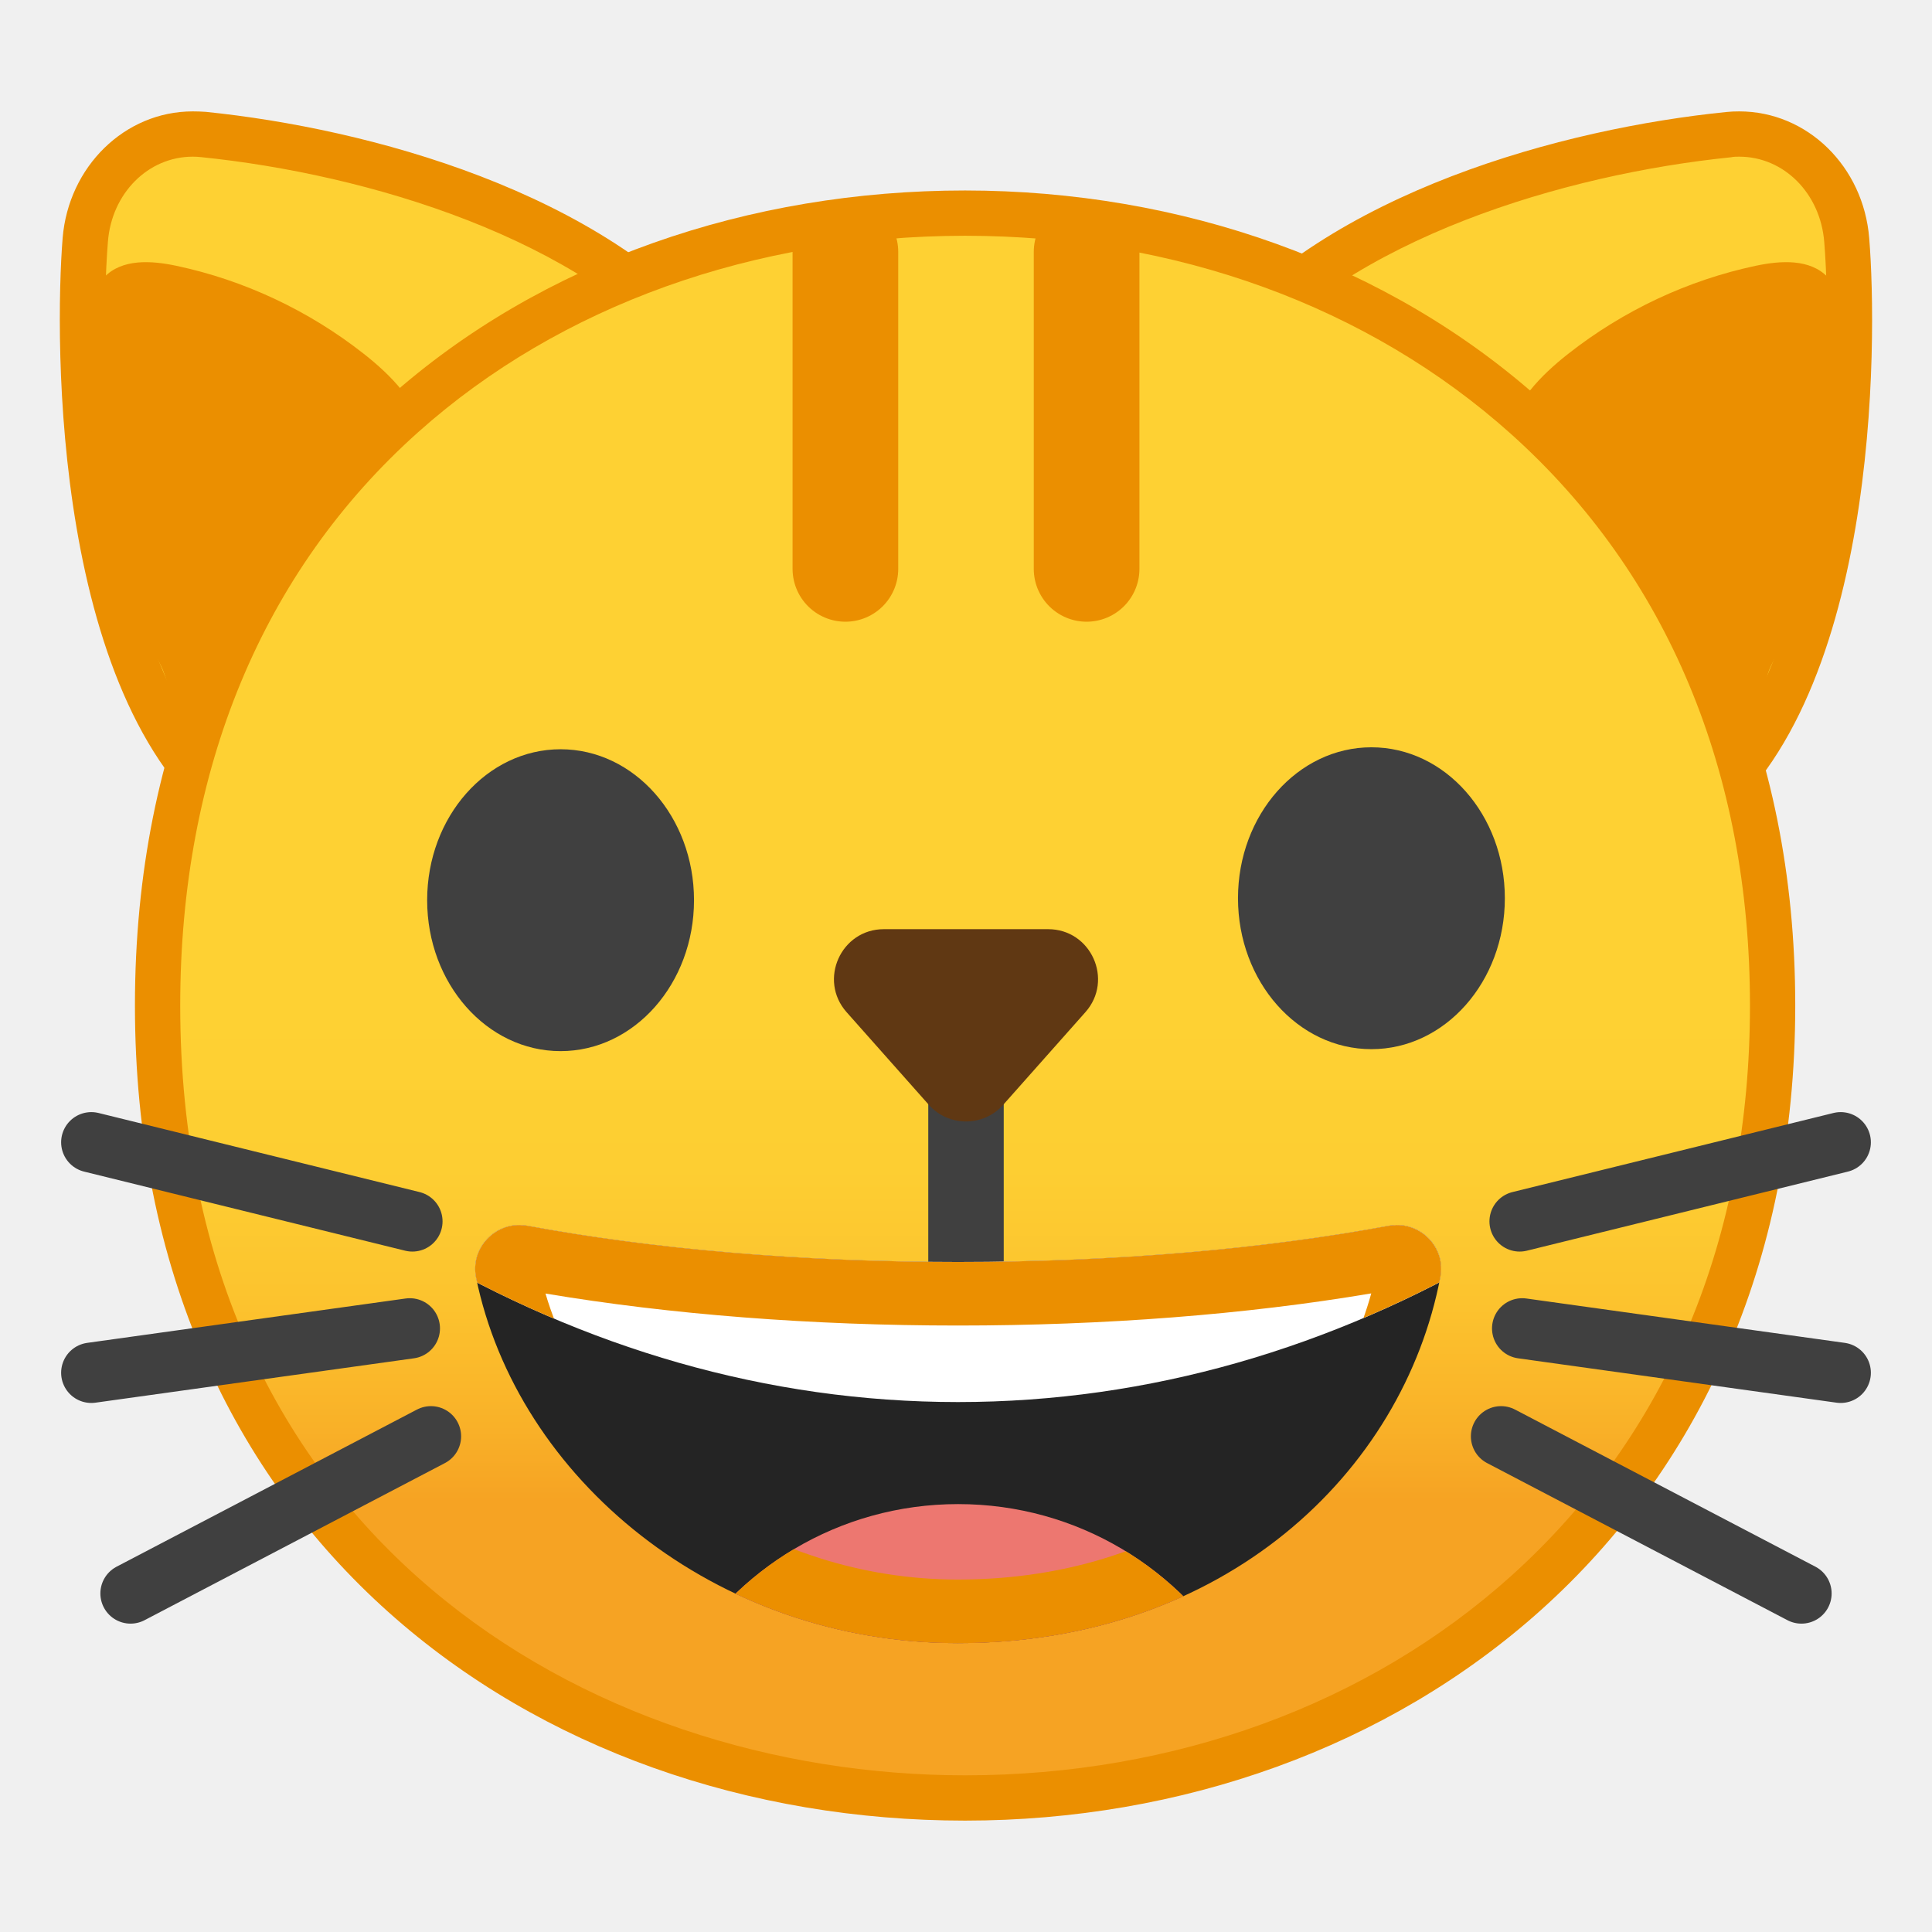
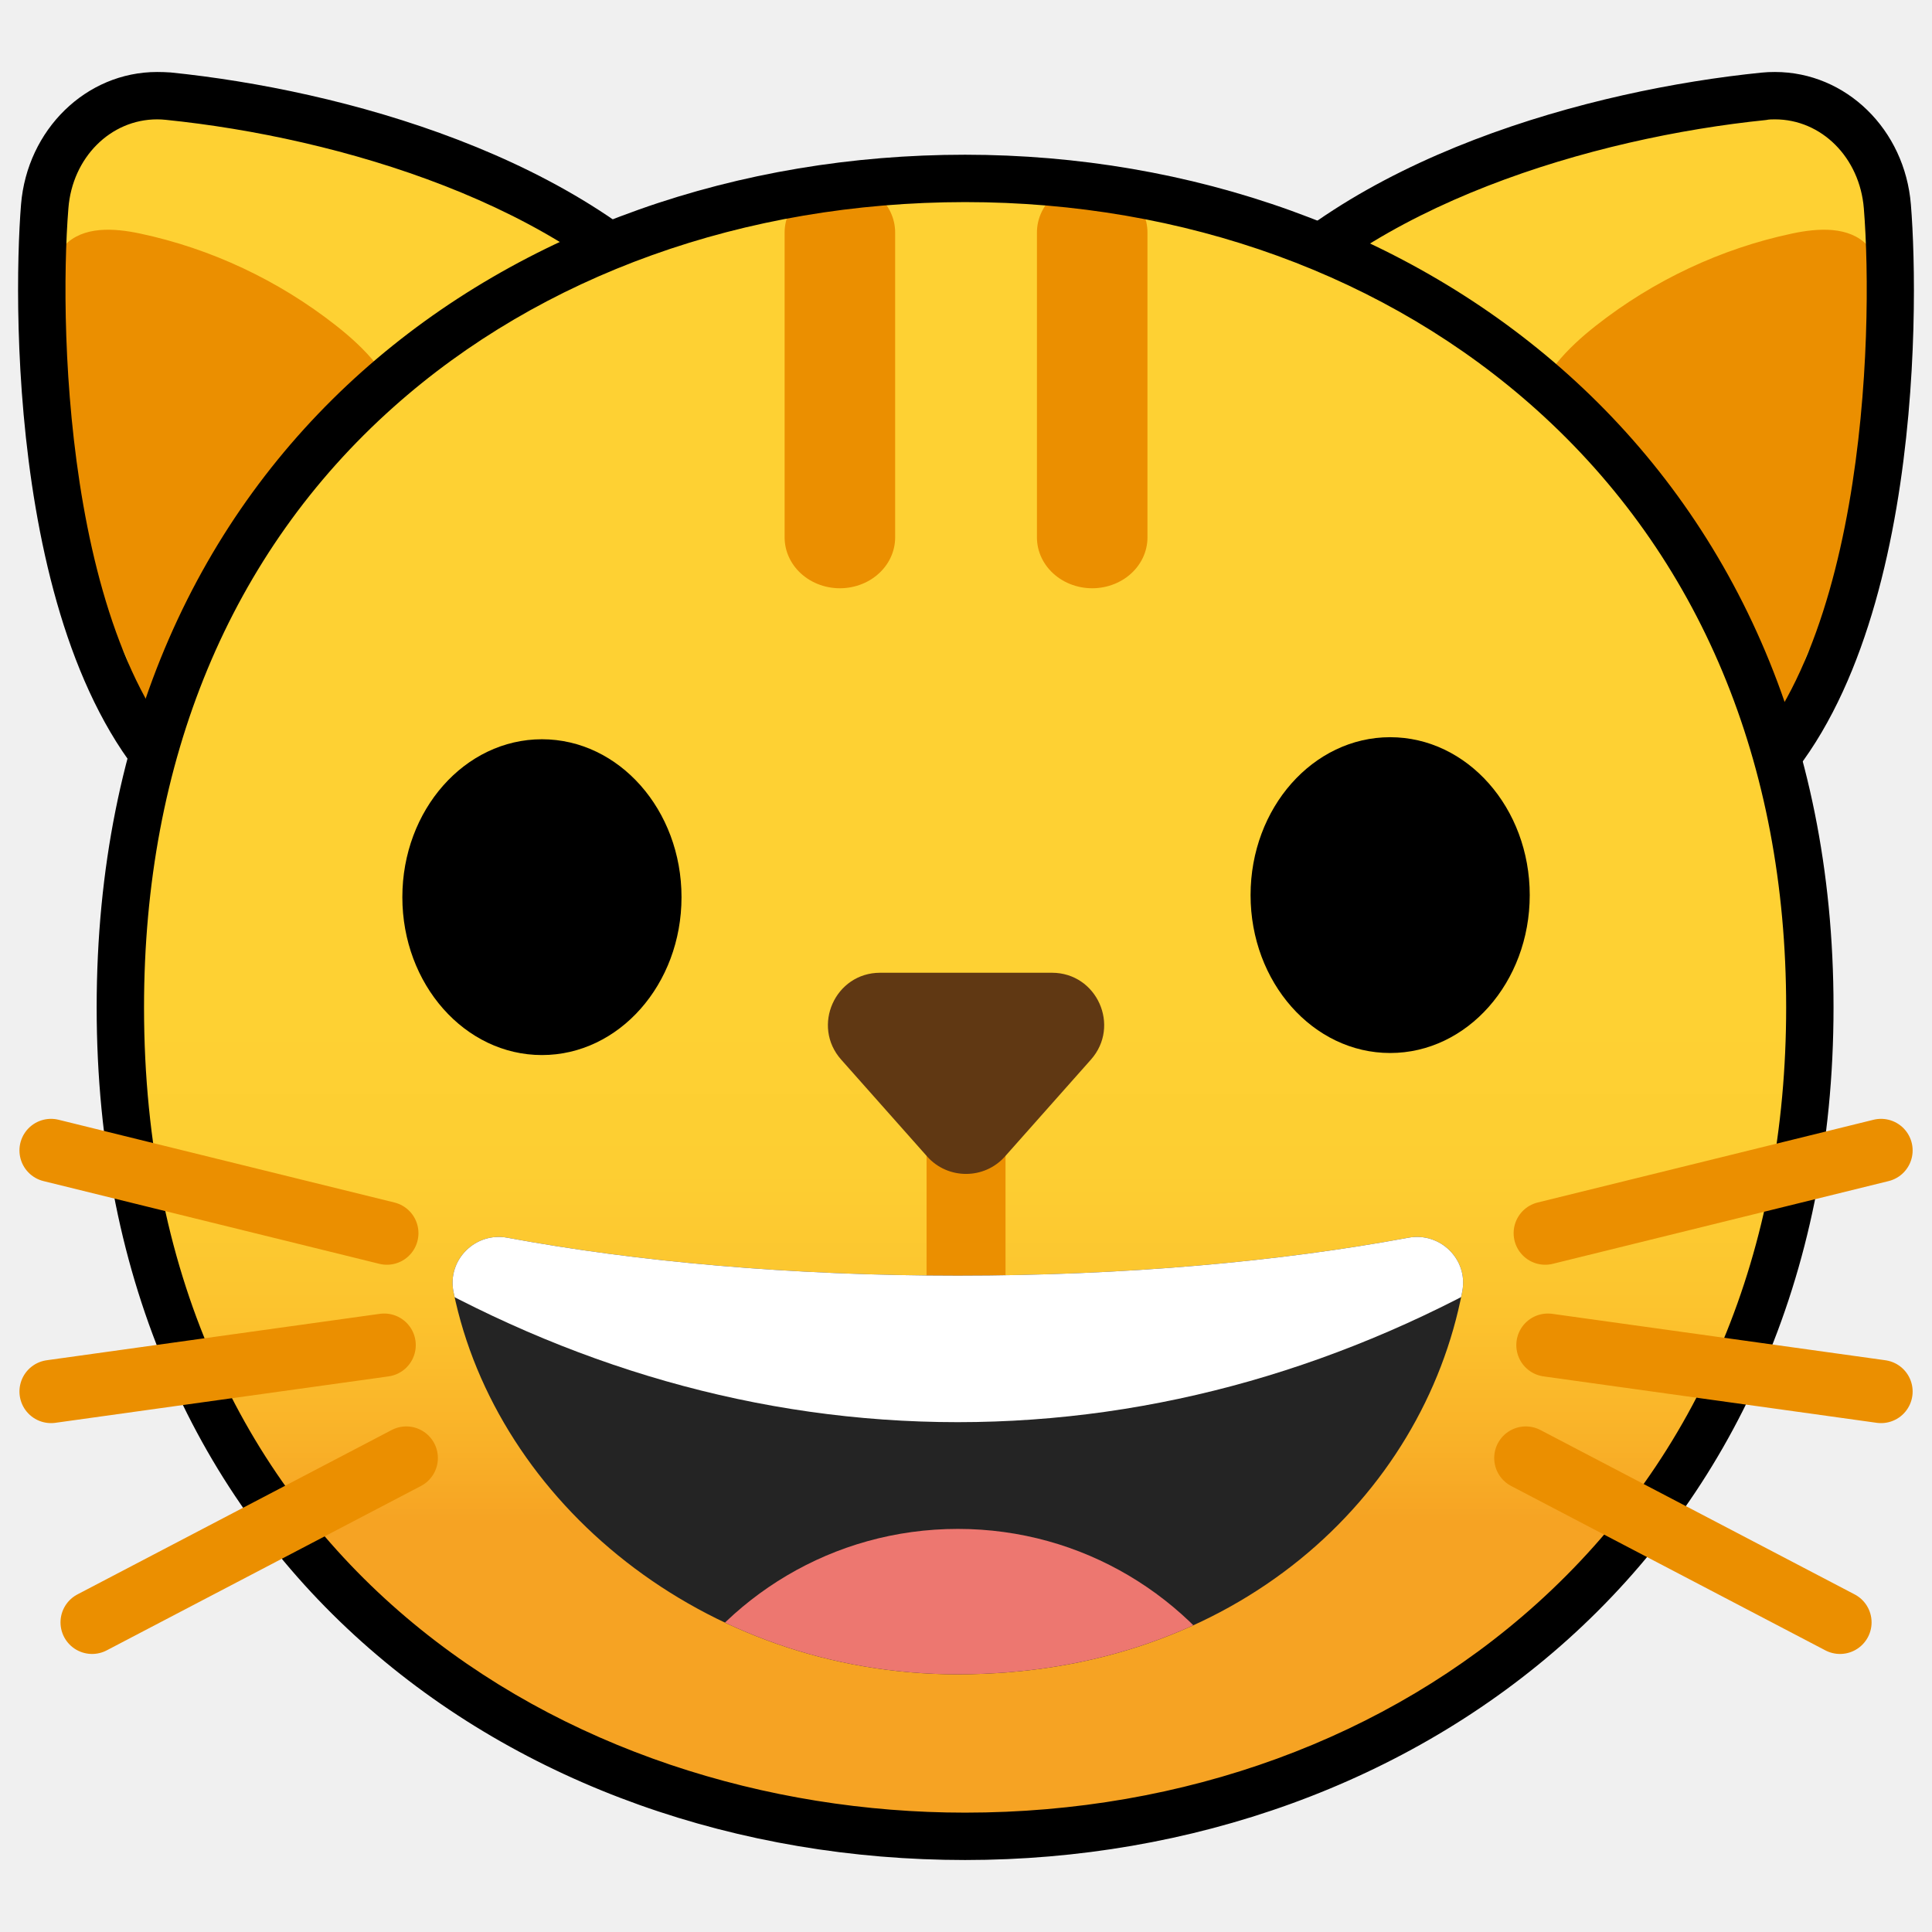
- <svg xmlns="http://www.w3.org/2000/svg" xmlns:xlink="http://www.w3.org/1999/xlink" width="128" height="128" style="enable-background:new 0 0 128 128;">
+ <svg xmlns="http://www.w3.org/2000/svg" width="100%" height="100%" viewBox="0 0 128 128" version="1.1" xml:space="preserve" style="fill-rule:evenodd;clip-rule:evenodd;stroke-linecap:round;stroke-linejoin:round;stroke-miterlimit:10;">
  <g>
-     <g>
-       <g>
-         <path d="M21.77,55.7c-2.21,0-4.1-0.54-5.63-1.6C3.44,45.27,5.63,16.18,5.65,15.89 c0.32-4,3.38-7.02,7.12-7.02c0.23,0,0.47,0.01,0.7,0.04c11.3,1.15,26,5.56,33.36,14.49c3.78,4.59,2.47,10.03,0.7,13.78 C42.97,46.87,30.69,55.7,21.77,55.7z" style="fill:#FED133;" />
-         <path d="M12.77,10.38L12.77,10.38c0.18,0,0.37,0.01,0.55,0.03c11,1.12,25.28,5.37,32.36,13.95 c1.81,2.2,3.37,6.1,0.5,12.19C41.9,45.62,30.04,54.2,21.77,54.2c-1.9,0-3.5-0.45-4.78-1.34C7.03,45.95,6.51,23.92,7.15,16.01 C7.4,12.8,9.82,10.38,12.77,10.38 M12.77,7.38c-4.51,0-8.23,3.66-8.62,8.39C3.61,22.5,3.45,47.1,15.28,55.32 c1.86,1.29,4.08,1.87,6.49,1.87c14.82,0,36.81-21.92,26.23-34.75c-8.05-9.76-23.6-13.93-34.37-15.03 C13.34,7.39,13.05,7.38,12.77,7.38L12.77,7.38z" style="fill:#EB8F00;" />
-       </g>
-       <path d="M5.81,22.04c0.05-1.31,0.2-2.74,1.09-3.67c1.18-1.24,3.13-1.11,4.78-0.76 c4.49,0.95,8.77,2.96,12.42,5.83c1.82,1.43,3.55,3.2,4.09,5.48c0.82,3.51-1.38,6.93-3.47,9.83c-1.46,2.02-2.93,4.06-4.79,5.69 c-1.55,1.37-4.1,4.82-6.18,5.07c-2.08,0.25-2.24-3.74-3.09-5.41c-2.22-4.38-3.72-9.15-4.42-14.04 C5.86,27.41,5.71,24.72,5.81,22.04z" style="fill:#EB8F00;" />
+     <g transform="matrix(1.046107,0,0,1.046107,-2.948039,-2.95086)">
+       <path d="M21.77,55.7C19.56,55.7 17.67,55.16 16.14,54.1C3.44,45.27 5.63,16.18 5.65,15.89C5.97,11.89 9.03,8.87 12.77,8.87C13,8.87 13.24,8.88 13.47,8.91C24.77,10.06 39.47,14.47 46.83,23.4C50.61,27.99 49.3,33.43 47.53,37.18C42.97,46.87 30.69,55.7 21.77,55.7Z" style="fill:rgb(254,209,51);fill-rule:nonzero;" />
    </g>
-     <g>
-       <g>
-         <path d="M106.23,55.7c-8.92,0-21.2-8.83-25.77-18.52c-1.77-3.75-3.08-9.19,0.7-13.78 c7.37-8.93,22.06-13.34,33.36-14.49c0.24-0.02,0.47-0.04,0.7-0.04c3.74,0,6.8,3.02,7.12,7.02c0.02,0.29,2.22,29.38-10.48,38.2 C110.33,55.16,108.44,55.7,106.23,55.7C106.23,55.7,106.23,55.7,106.23,55.7z" style="fill:#FED133;" />
-         <path d="M115.23,10.38c2.95,0,5.37,2.42,5.63,5.64c0.64,7.9,0.11,29.93-9.85,36.85 c-1.28,0.89-2.88,1.34-4.78,1.34c-8.27,0-20.13-8.58-24.41-17.65c-2.87-6.09-1.31-9.99,0.5-12.19 c7.08-8.58,21.36-12.83,32.36-13.95C114.86,10.38,115.05,10.38,115.23,10.38 M115.23,7.38c-0.28,0-0.57,0.01-0.85,0.04 C103.61,8.51,88.05,12.68,80,22.44C69.42,35.28,91.41,57.2,106.23,57.2c2.41,0,4.63-0.58,6.49-1.87 c11.83-8.22,11.67-32.83,11.12-39.55C123.46,11.03,119.74,7.38,115.23,7.38L115.23,7.38z" style="fill:#EB8F00;" />
-       </g>
-       <path d="M122.19,22.04c-0.05-1.31-0.2-2.74-1.09-3.67c-1.18-1.24-3.13-1.11-4.78-0.76 c-4.49,0.95-8.77,2.96-12.42,5.83c-1.82,1.43-3.55,3.2-4.09,5.48c-0.82,3.51,1.38,6.93,3.47,9.83c1.46,2.02,2.93,4.06,4.79,5.69 c1.55,1.37,5.1,3.56,7.18,3.81c2.08,0.25,1.24-2.48,2.09-4.15c2.22-4.38,3.72-9.15,4.42-14.04 C122.14,27.41,122.29,24.72,122.19,22.04z" style="fill:#EB8F00;" />
+     <g transform="matrix(1.046107,0,0,1.046107,-2.948039,-2.95086)">
+       <path d="M5.81,22.04C5.86,20.73 6.01,19.3 6.9,18.37C8.08,17.13 10.03,17.26 11.68,17.61C16.17,18.56 20.45,20.57 24.1,23.44C25.92,24.87 27.65,26.64 28.19,28.92C29.01,32.43 26.81,35.85 24.72,38.75C23.26,40.77 21.79,42.81 19.93,44.44C18.38,45.81 15.83,49.26 13.75,49.51C11.67,49.76 11.51,45.77 10.66,44.1C8.44,39.72 6.94,34.95 6.24,30.06C5.86,27.41 5.71,24.72 5.81,22.04Z" style="fill:rgb(235,143,0);fill-rule:nonzero;" />
+     </g>
+     <g transform="matrix(1.046107,0,0,1.046107,-2.948039,-2.95086)">
+       <path d="M12.77,10.38C12.95,10.38 13.14,10.39 13.32,10.41C24.32,11.53 38.6,15.78 45.68,24.36C47.49,26.56 49.05,30.46 46.18,36.55C41.9,45.62 30.04,54.2 21.77,54.2C19.87,54.2 18.27,53.75 16.99,52.86C7.03,45.95 6.51,23.92 7.15,16.01C7.4,12.8 9.82,10.38 12.77,10.38M12.77,7.38C8.26,7.38 4.54,11.04 4.15,15.77C3.61,22.5 3.45,47.1 15.28,55.32C17.14,56.61 19.36,57.19 21.77,57.19C36.59,57.19 58.58,35.27 48,22.44C39.95,12.68 24.4,8.51 13.63,7.41C13.34,7.39 13.05,7.38 12.77,7.38Z" style="fill-rule:nonzero;" />
+     </g>
+     <g transform="matrix(1.046107,0,0,1.046107,-2.948039,-2.95086)">
+       <path d="M106.23,55.7C97.31,55.7 85.03,46.87 80.46,37.18C78.69,33.43 77.38,27.99 81.16,23.4C88.53,14.47 103.22,10.06 114.52,8.91C114.76,8.89 114.99,8.87 115.22,8.87C118.96,8.87 122.02,11.89 122.34,15.89C122.36,16.18 124.56,45.27 111.86,54.09C110.33,55.16 108.44,55.7 106.23,55.7Z" style="fill:rgb(254,209,51);fill-rule:nonzero;" />
+     </g>
+     <g transform="matrix(1.046107,0,0,1.046107,-2.948039,-2.95086)">
+       <path d="M122.19,22.04C122.14,20.73 121.99,19.3 121.1,18.37C119.92,17.13 117.97,17.26 116.32,17.61C111.83,18.56 107.55,20.57 103.9,23.44C102.08,24.87 100.35,26.64 99.81,28.92C98.99,32.43 101.19,35.85 103.28,38.75C104.74,40.77 106.21,42.81 108.07,44.44C109.62,45.81 113.17,48 115.25,48.25C117.33,48.5 116.49,45.77 117.34,44.1C119.56,39.72 121.06,34.95 121.76,30.06C122.14,27.41 122.29,24.72 122.19,22.04Z" style="fill:rgb(235,143,0);fill-rule:nonzero;" />
+     </g>
+     <g transform="matrix(1.046107,0,0,1.046107,-2.948039,-2.95086)">
+       <path d="M115.23,10.38C118.18,10.38 120.6,12.8 120.86,16.02C121.5,23.92 120.97,45.95 111.01,52.87C109.73,53.76 108.13,54.21 106.23,54.21C97.96,54.21 86.1,45.63 81.82,36.56C78.95,30.47 80.51,26.57 82.32,24.37C89.4,15.79 103.68,11.54 114.68,10.42C114.86,10.38 115.05,10.38 115.23,10.38M115.23,7.38C114.95,7.38 114.66,7.39 114.38,7.42C103.61,8.51 88.05,12.68 80,22.44C69.42,35.28 91.41,57.2 106.23,57.2C108.64,57.2 110.86,56.62 112.72,55.33C124.55,47.11 124.39,22.5 123.84,15.78C123.46,11.03 119.74,7.38 115.23,7.38Z" style="fill-rule:nonzero;" />
    </g>
  </g>
  <g>
-     <linearGradient id="SVGID_1_" gradientUnits="userSpaceOnUse" x1="63.938" x2="63.938" y1="25.031" y2="107.673">
-       <stop offset="0.509" style="stop-color:#FED133" />
-       <stop offset="0.634" style="stop-color:#FDCE32" />
-       <stop offset="0.741" style="stop-color:#FCC32E" />
-       <stop offset="0.84" style="stop-color:#F9B128" />
-       <stop offset="0.9" style="stop-color:#F6A323" />
-     </linearGradient>
-     <path d="M63.94,119.12c-25.77,0-53.5-16.43-53.5-52.5c0-36.07,27.73-52.5,53.5-52.5 c14.27,0,27.48,4.81,37.21,13.54c10.66,9.57,16.29,23.04,16.29,38.96c0,15.84-5.63,29.29-16.29,38.89 C91.39,114.29,78.18,119.12,63.94,119.12z" style="fill:url(#SVGID_1_);" />
-     <path d="M63.94,15.62L63.94,15.62c13.9,0,26.75,4.67,36.2,13.16c10.33,9.28,15.8,22.37,15.8,37.84 c0,15.4-5.46,28.46-15.8,37.77c-9.47,8.53-22.33,13.23-36.2,13.23c-25.04,0-52-15.96-52-51c0-15.65,5.46-28.8,15.79-38.01 C37.11,20.24,49.97,15.63,63.94,15.62 M63.94,12.62L63.94,12.62L63.94,12.62L63.94,12.62c-28.56,0-55,18.66-55,54 c0,35.15,26.44,54,55,54h0h0h0c28.55,0,55-19.33,55-54C118.94,31.77,92.49,12.63,63.94,12.62L63.94,12.62z" style="fill:#EB8F00;" />
+     <g transform="matrix(1.046107,0,0,1.046107,-2.948039,-2.95086)">
+       <path d="M63.94,119.12C38.17,119.12 10.44,102.69 10.44,66.62C10.44,30.55 38.17,14.12 63.94,14.12C78.21,14.12 91.42,18.93 101.15,27.66C111.81,37.23 117.44,50.7 117.44,66.62C117.44,82.46 111.81,95.91 101.15,105.51C91.39,114.29 78.18,119.12 63.94,119.12Z" style="fill:url(#_Linear1);fill-rule:nonzero;" />
+     </g>
+     <g transform="matrix(1.046107,0,0,0.962108,-2.948039,-0.655656)">
+       <path d="M56.01,16.69L56.01,37.69" style="fill:none;fill-rule:nonzero;stroke:rgb(235,143,0);stroke-width:7px;" />
+     </g>
+     <g transform="matrix(1.046107,0,0,0.962108,-2.948039,-0.655656)">
+       <path d="M71.99,16.69L71.99,37.69" style="fill:none;fill-rule:nonzero;stroke:rgb(235,143,0);stroke-width:7px;" />
+     </g>
+     <g transform="matrix(1.046107,0,0,1.046107,-2.948039,-2.95086)">
+       <path d="M63.94,15.62C77.84,15.62 90.69,20.29 100.14,28.78C110.47,38.06 115.94,51.15 115.94,66.62C115.94,82.02 110.48,95.08 100.14,104.39C90.67,112.92 77.81,117.62 63.94,117.62C38.9,117.62 11.94,101.66 11.94,66.62C11.94,50.97 17.4,37.82 27.73,28.61C37.11,20.24 49.97,15.63 63.94,15.62M63.94,12.62C35.38,12.62 8.94,31.28 8.94,66.62C8.94,101.77 35.38,120.62 63.94,120.62C92.49,120.62 118.94,101.29 118.94,66.62C118.94,31.77 92.49,12.63 63.94,12.62Z" style="fill-rule:nonzero;" />
+     </g>
  </g>
  <g>
-     <line style="fill:none;stroke:#404040;stroke-width:4;stroke-linecap:round;stroke-linejoin:round;stroke-miterlimit:10;" x1="8.65" x2="28.55" y1="105.57" y2="95.16" />
-     <line style="fill:none;stroke:#404040;stroke-width:4;stroke-linecap:round;stroke-linejoin:round;stroke-miterlimit:10;" x1="27.15" x2="6.05" y1="88.01" y2="90.95" />
-     <line style="fill:none;stroke:#404040;stroke-width:4;stroke-linecap:round;stroke-linejoin:round;stroke-miterlimit:10;" x1="6.05" x2="27.32" y1="75.68" y2="80.92" />
+     <g transform="matrix(1.046107,0,0,1.046107,-2.948039,-2.95086)">
+       <path d="M8.65,105.57L28.55,95.16" style="fill:none;fill-rule:nonzero;stroke:rgb(235,143,0);stroke-width:4px;" />
+     </g>
+     <g transform="matrix(1.046107,0,0,1.046107,-2.948039,-2.95086)">
+       <path d="M27.15,88.01L6.05,90.95" style="fill:none;fill-rule:nonzero;stroke:rgb(235,143,0);stroke-width:4px;" />
+     </g>
+     <g transform="matrix(1.046107,0,0,1.046107,-2.948039,-2.95086)">
+       <path d="M6.05,75.68L27.32,80.92" style="fill:none;fill-rule:nonzero;stroke:rgb(235,143,0);stroke-width:4px;" />
+     </g>
  </g>
  <g>
-     <line style="fill:none;stroke:#404040;stroke-width:4;stroke-linecap:round;stroke-linejoin:round;stroke-miterlimit:10;" x1="119.35" x2="99.45" y1="105.57" y2="95.16" />
-     <line style="fill:none;stroke:#404040;stroke-width:4;stroke-linecap:round;stroke-linejoin:round;stroke-miterlimit:10;" x1="100.85" x2="121.95" y1="88.01" y2="90.95" />
-     <line style="fill:none;stroke:#404040;stroke-width:4;stroke-linecap:round;stroke-linejoin:round;stroke-miterlimit:10;" x1="121.95" x2="100.68" y1="75.68" y2="80.92" />
+     <g transform="matrix(1.046107,0,0,1.046107,-2.948039,-2.95086)">
+       <path d="M119.35,105.57L99.45,95.16" style="fill:none;fill-rule:nonzero;stroke:rgb(235,143,0);stroke-width:4px;" />
+     </g>
+     <g transform="matrix(1.046107,0,0,1.046107,-2.948039,-2.95086)">
+       <path d="M100.85,88.01L121.95,90.95" style="fill:none;fill-rule:nonzero;stroke:rgb(235,143,0);stroke-width:4px;" />
+     </g>
+     <g transform="matrix(1.046107,0,0,1.046107,-2.948039,-2.95086)">
+       <path d="M121.95,75.68L100.68,80.92" style="fill:none;fill-rule:nonzero;stroke:rgb(235,143,0);stroke-width:4px;" />
+     </g>
  </g>
-   <line style="fill:none;stroke:#404040;stroke-width:5;stroke-linecap:round;stroke-linejoin:round;stroke-miterlimit:10;" x1="64" x2="64" y1="69.8" y2="90.8" />
-   <line style="fill:none;stroke:#EB8F00;stroke-width:7;stroke-linecap:round;stroke-linejoin:round;stroke-miterlimit:10;" x1="56.01" x2="56.01" y1="16.69" y2="37.69" />
-   <line style="fill:none;stroke:#EB8F00;stroke-width:7;stroke-linecap:round;stroke-linejoin:round;stroke-miterlimit:10;" x1="71.99" x2="71.99" y1="16.69" y2="37.69" />
-   <ellipse cx="37.14" cy="59.64" rx="8.84" ry="10" style="fill:#404040;" />
-   <ellipse cx="90.86" cy="59.51" rx="8.84" ry="10" style="fill:#404040;" />
-   <path d="M66.47,73.19l5.44-6.13c1.89-2.13,0.38-5.5-2.47-5.5H58.56c-2.85,0-4.36,3.37-2.47,5.5l5.44,6.13 C62.84,74.67,65.16,74.67,66.47,73.19z" style="fill:#603813;" />
+   <g transform="matrix(1.046107,0,0,1.046107,-2.948039,-2.95086)">
+     <path d="M64,69.8L64,90.8" style="fill:none;fill-rule:nonzero;stroke:rgb(235,143,0);stroke-width:5px;" />
+   </g>
+   <g transform="matrix(1.046107,0,0,1.046107,-2.948039,-2.95086)">
+     <ellipse cx="37.14" cy="59.64" rx="8.84" ry="10" />
+   </g>
+   <g transform="matrix(1.046107,0,0,1.046107,-2.948039,-2.95086)">
+     <ellipse cx="90.86" cy="59.51" rx="8.84" ry="10" />
+   </g>
+   <g transform="matrix(1.046107,0,0,1.046107,-2.948039,0.04914)">
+     <path d="M66.47,73.19L71.91,67.06C73.8,64.93 72.29,61.56 69.44,61.56L58.56,61.56C55.71,61.56 54.2,64.93 56.09,67.06L61.53,73.19C62.84,74.67 65.16,74.67 66.47,73.19Z" style="fill:rgb(96,56,19);fill-rule:nonzero;" />
+   </g>
  <g>
-     <defs>
-       <path id="SVGID_2_" d="M63.47,83.61c-10.54,0-20.35-0.88-28.52-2.4c-2.03-0.38-3.82,1.41-3.41,3.43 c2.72,13.3,15.81,24.22,31.92,24.22c17.63,0,29.5-11.28,31.97-24.27c0.38-2.01-1.41-3.76-3.42-3.38 C83.83,82.73,74.02,83.61,63.47,83.61z" />
-     </defs>
-     <clipPath id="SVGID_3_">
-       <use style="overflow:visible;" xlink:href="#SVGID_2_" />
-     </clipPath>
-     <path d="M63.47,83.61c-10.54,0-20.35-0.88-28.52-2.4 c-2.03-0.38-3.82,1.41-3.41,3.43c2.72,13.3,15.81,24.22,31.92,24.22c17.63,0,29.5-11.28,31.97-24.27c0.38-2.01-1.41-3.76-3.42-3.38 C83.83,82.73,74.02,83.61,63.47,83.61z" style="clip-path:url(#SVGID_3_);fill:#242424;" />
-     <path d="M99.22,82.84v-10H27.73v10c11,6.46,23.07,10.05,35.74,10.05 S88.23,89.3,99.22,82.84z" style="clip-path:url(#SVGID_3_);fill:#FFFFFF;" />
-     <path d="M63.48,99.65c-7.91,0-14.81,4.31-18.48,10.71 c4.78,2.61,11.3,4.22,18.48,4.22s13.7-1.61,18.48-4.22C78.28,103.96,71.39,99.65,63.48,99.65z" style="clip-path:url(#SVGID_3_);fill:#ED7770;" />
-     <g style="clip-path:url(#SVGID_3_);">
-       <defs>
-         <path id="SVGID_4_" d="M27.73,72.84v10c11,6.46,23.07,10.05,35.74,10.05c12.68,0,24.75-3.59,35.74-10.05v-10H27.73z M63.48,99.65 c-7.91,0-14.81,4.31-18.48,10.71c4.78,2.61,11.3,4.22,18.48,4.22c7.19,0,13.7-1.61,18.48-4.22 C78.28,103.96,71.39,99.65,63.48,99.65z" />
-       </defs>
-       <clipPath id="SVGID_5_">
-         <use style="overflow:visible;" xlink:href="#SVGID_4_" />
+     <g transform="matrix(1.046107,0,0,1.046107,-2.948039,-2.95086)">
+       <clipPath id="_clip2">
+         <path d="M63.47,83.61C52.93,83.61 43.12,82.73 34.95,81.21C32.92,80.83 31.13,82.62 31.54,84.64C34.26,97.94 47.35,108.86 63.46,108.86C81.09,108.86 92.96,97.58 95.43,84.59C95.81,82.58 94.02,80.83 92.01,81.21C83.83,82.73 74.02,83.61 63.47,83.61Z" />
      </clipPath>
-       <g style="clip-path:url(#SVGID_5_);">
-         <path d="M90.85,85.69c-1.35,4.88-4.28,9.32-8.37,12.64c-5.1,4.14-11.68,6.32-19.02,6.32 c-12.7,0-24.08-8.02-27.32-18.95c8.26,1.39,17.66,2.12,27.33,2.12C73.16,87.82,82.58,87.09,90.85,85.69 M92.55,81.16 c-0.18,0-0.36,0.02-0.54,0.05c-8.18,1.52-17.99,2.4-28.54,2.4c-10.54,0-20.35-0.88-28.52-2.4c-0.18-0.03-0.37-0.05-0.54-0.05 c-1.79,0-3.24,1.64-2.87,3.48c2.72,13.3,15.81,24.22,31.92,24.22c17.63,0,29.5-11.28,31.97-24.27 C95.77,82.77,94.33,81.16,92.55,81.16L92.55,81.16z" style="fill:#EB8F00;" />
+       <g clip-path="url(#_clip2)">
+         <path d="M63.47,83.61C52.93,83.61 43.12,82.73 34.95,81.21C32.92,80.83 31.13,82.62 31.54,84.64C34.26,97.94 47.35,108.86 63.46,108.86C81.09,108.86 92.96,97.58 95.43,84.59C95.81,82.58 94.02,80.83 92.01,81.21C83.83,82.73 74.02,83.61 63.47,83.61Z" style="fill:rgb(36,36,36);fill-rule:nonzero;" />
+       </g>
+     </g>
+     <g transform="matrix(1.046107,0,0,1.046107,-2.948039,-2.95086)">
+       <clipPath id="_clip3">
+         <path d="M63.47,83.61C52.93,83.61 43.12,82.73 34.95,81.21C32.92,80.83 31.13,82.62 31.54,84.64C34.26,97.94 47.35,108.86 63.46,108.86C81.09,108.86 92.96,97.58 95.43,84.59C95.81,82.58 94.02,80.83 92.01,81.21C83.83,82.73 74.02,83.61 63.47,83.61Z" />
+       </clipPath>
+       <g clip-path="url(#_clip3)">
+         <path d="M99.22,82.84L99.22,72.84L27.73,72.84L27.73,82.84C38.73,89.3 50.8,92.89 63.47,92.89C76.14,92.89 88.23,89.3 99.22,82.84Z" style="fill:white;fill-rule:nonzero;" />
+       </g>
+     </g>
+     <g transform="matrix(1.046107,0,0,1.046107,-2.948039,-2.95086)">
+       <clipPath id="_clip4">
+         <path d="M63.47,83.61C52.93,83.61 43.12,82.73 34.95,81.21C32.92,80.83 31.13,82.62 31.54,84.64C34.26,97.94 47.35,108.86 63.46,108.86C81.09,108.86 92.96,97.58 95.43,84.59C95.81,82.58 94.02,80.83 92.01,81.21C83.83,82.73 74.02,83.61 63.47,83.61Z" />
+       </clipPath>
+       <g clip-path="url(#_clip4)">
+         <path d="M63.48,99.65C55.57,99.65 48.67,103.96 45,110.36C49.78,112.97 56.3,114.58 63.48,114.58C70.66,114.58 77.18,112.97 81.96,110.36C78.28,103.96 71.39,99.65 63.48,99.65Z" style="fill:rgb(237,119,112);fill-rule:nonzero;" />
      </g>
    </g>
  </g>
+   <defs>
+     <linearGradient id="_Linear1" x1="0" y1="0" x2="1" y2="0" gradientUnits="userSpaceOnUse" gradientTransform="matrix(0,82.6421,-82.6421,0,63.9375,25.031)">
+       <stop offset="0" style="stop-color:rgb(254,209,51);stop-opacity:1" />
+       <stop offset="0.51" style="stop-color:rgb(254,209,51);stop-opacity:1" />
+       <stop offset="0.63" style="stop-color:rgb(253,206,50);stop-opacity:1" />
+       <stop offset="0.74" style="stop-color:rgb(252,195,46);stop-opacity:1" />
+       <stop offset="0.84" style="stop-color:rgb(249,177,40);stop-opacity:1" />
+       <stop offset="0.9" style="stop-color:rgb(246,163,35);stop-opacity:1" />
+       <stop offset="1" style="stop-color:rgb(246,163,35);stop-opacity:1" />
+     </linearGradient>
+   </defs>
</svg>
